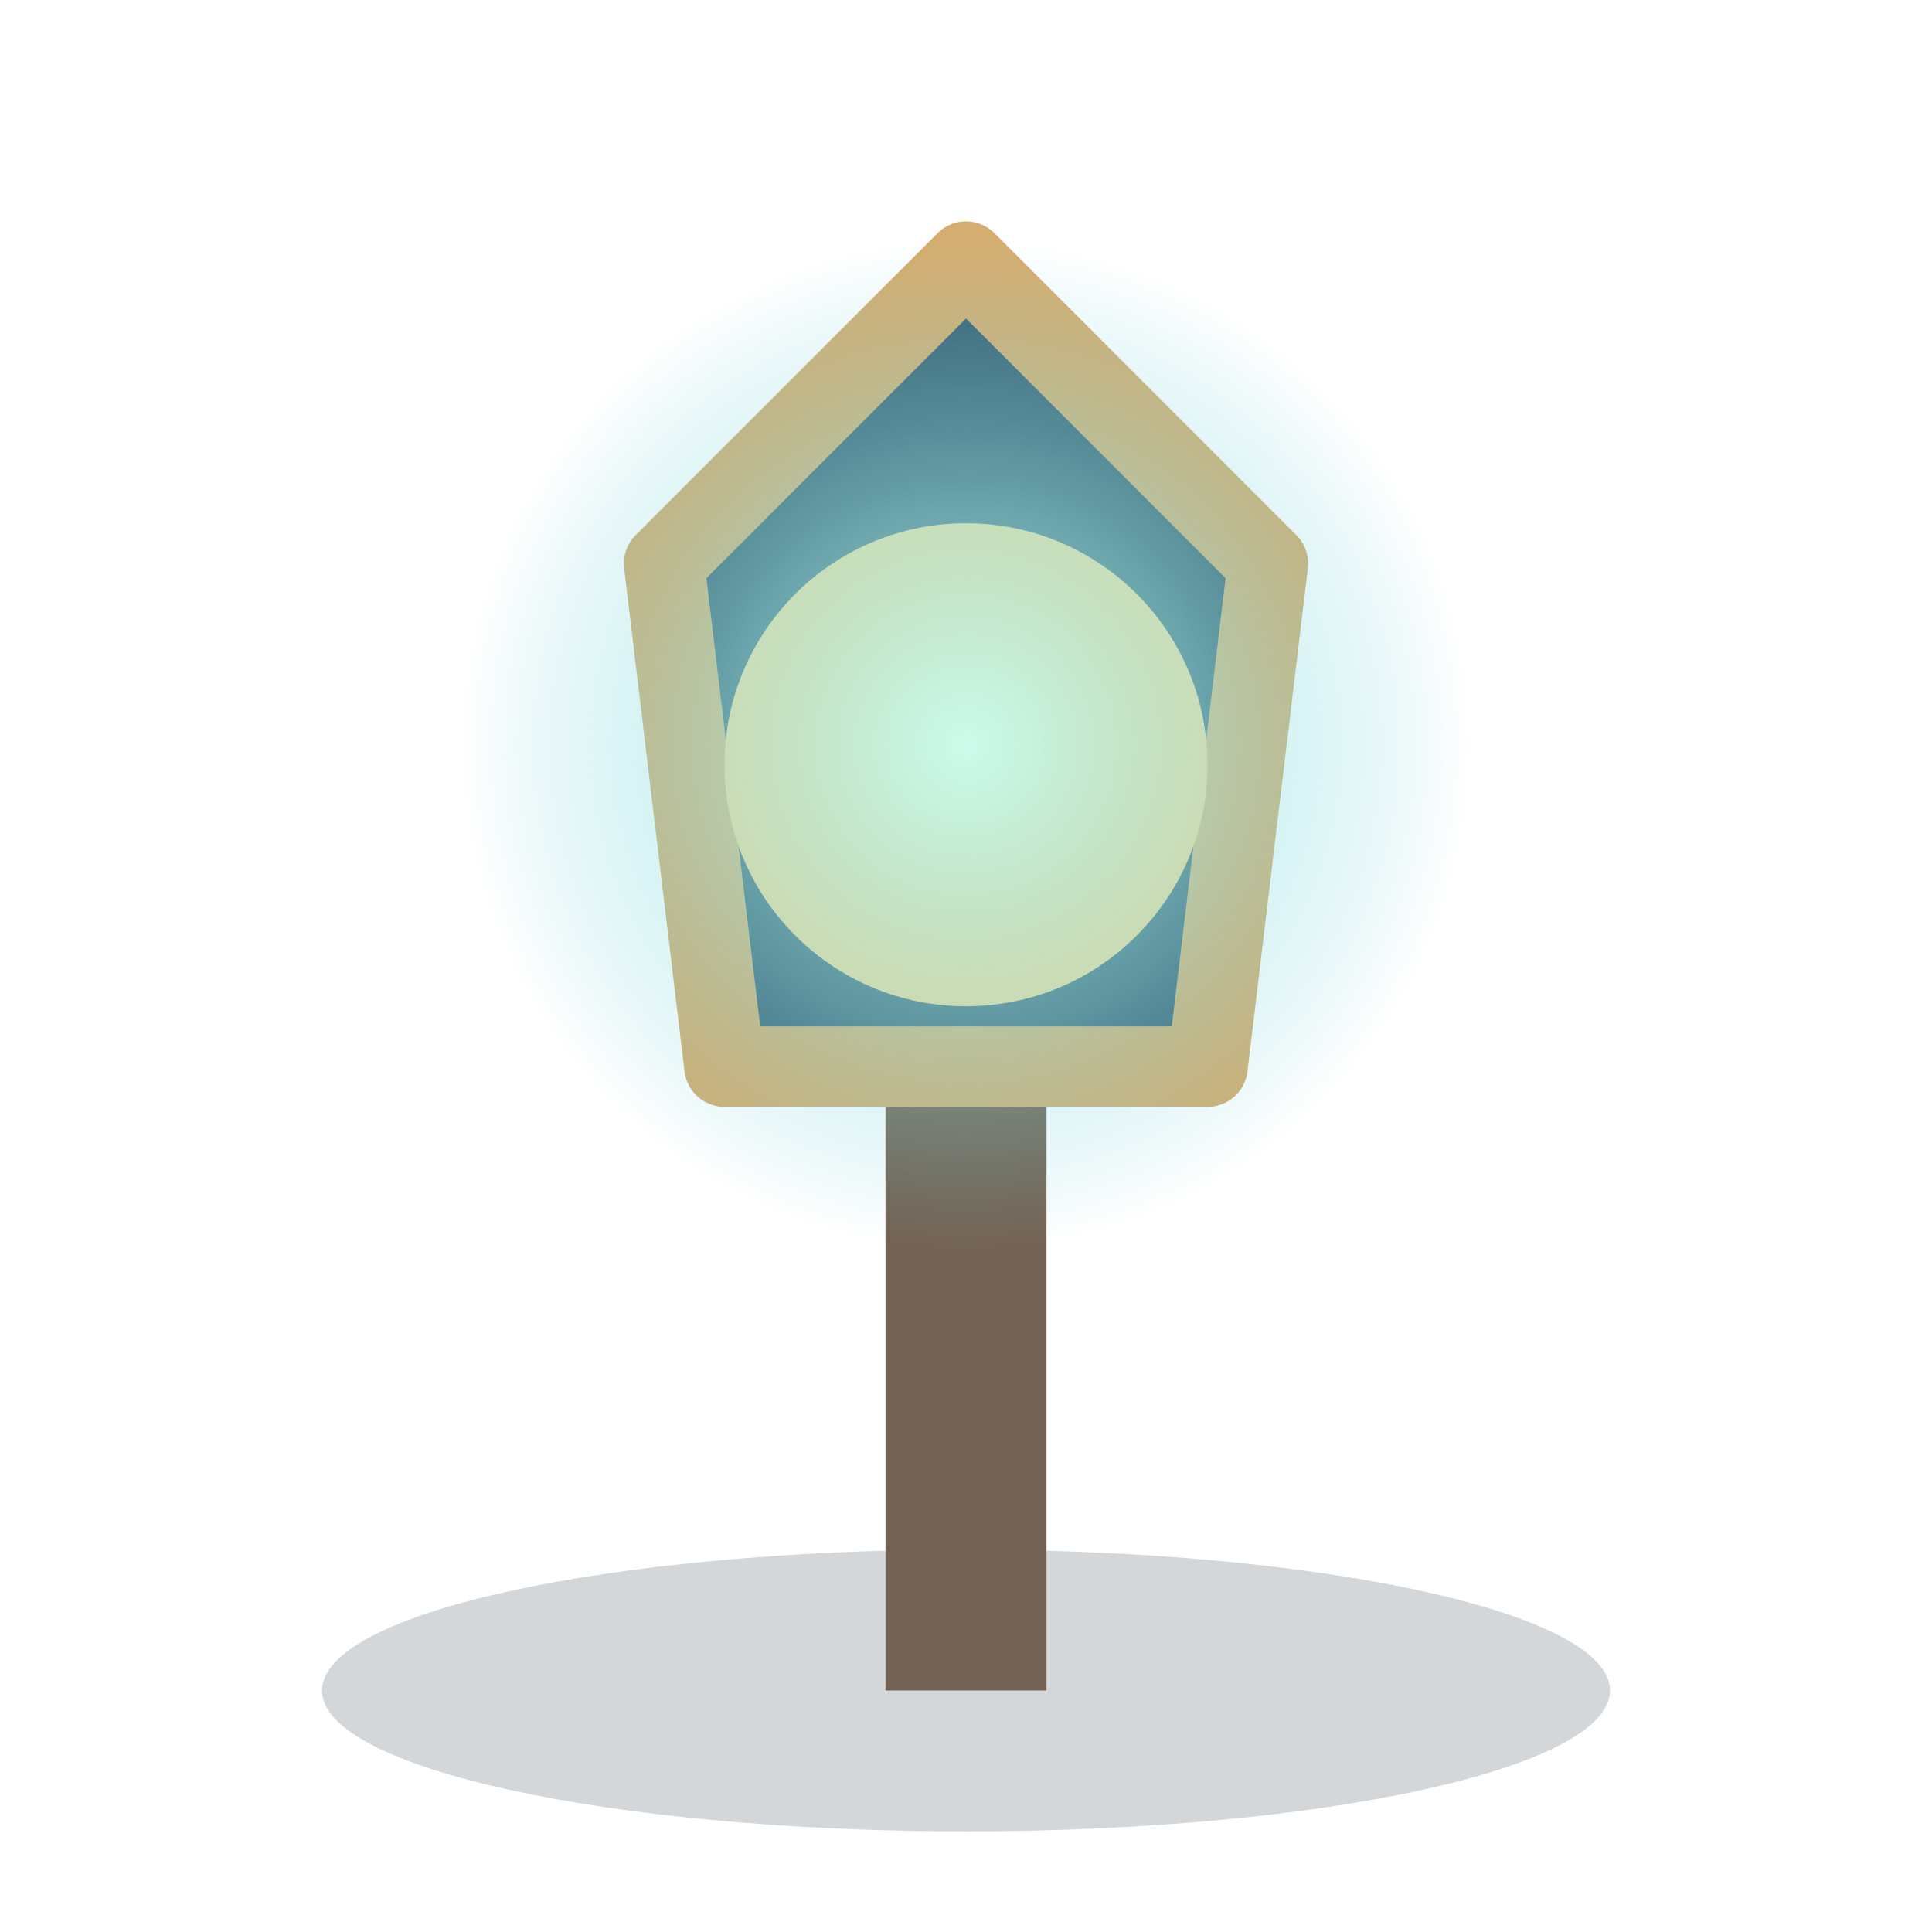
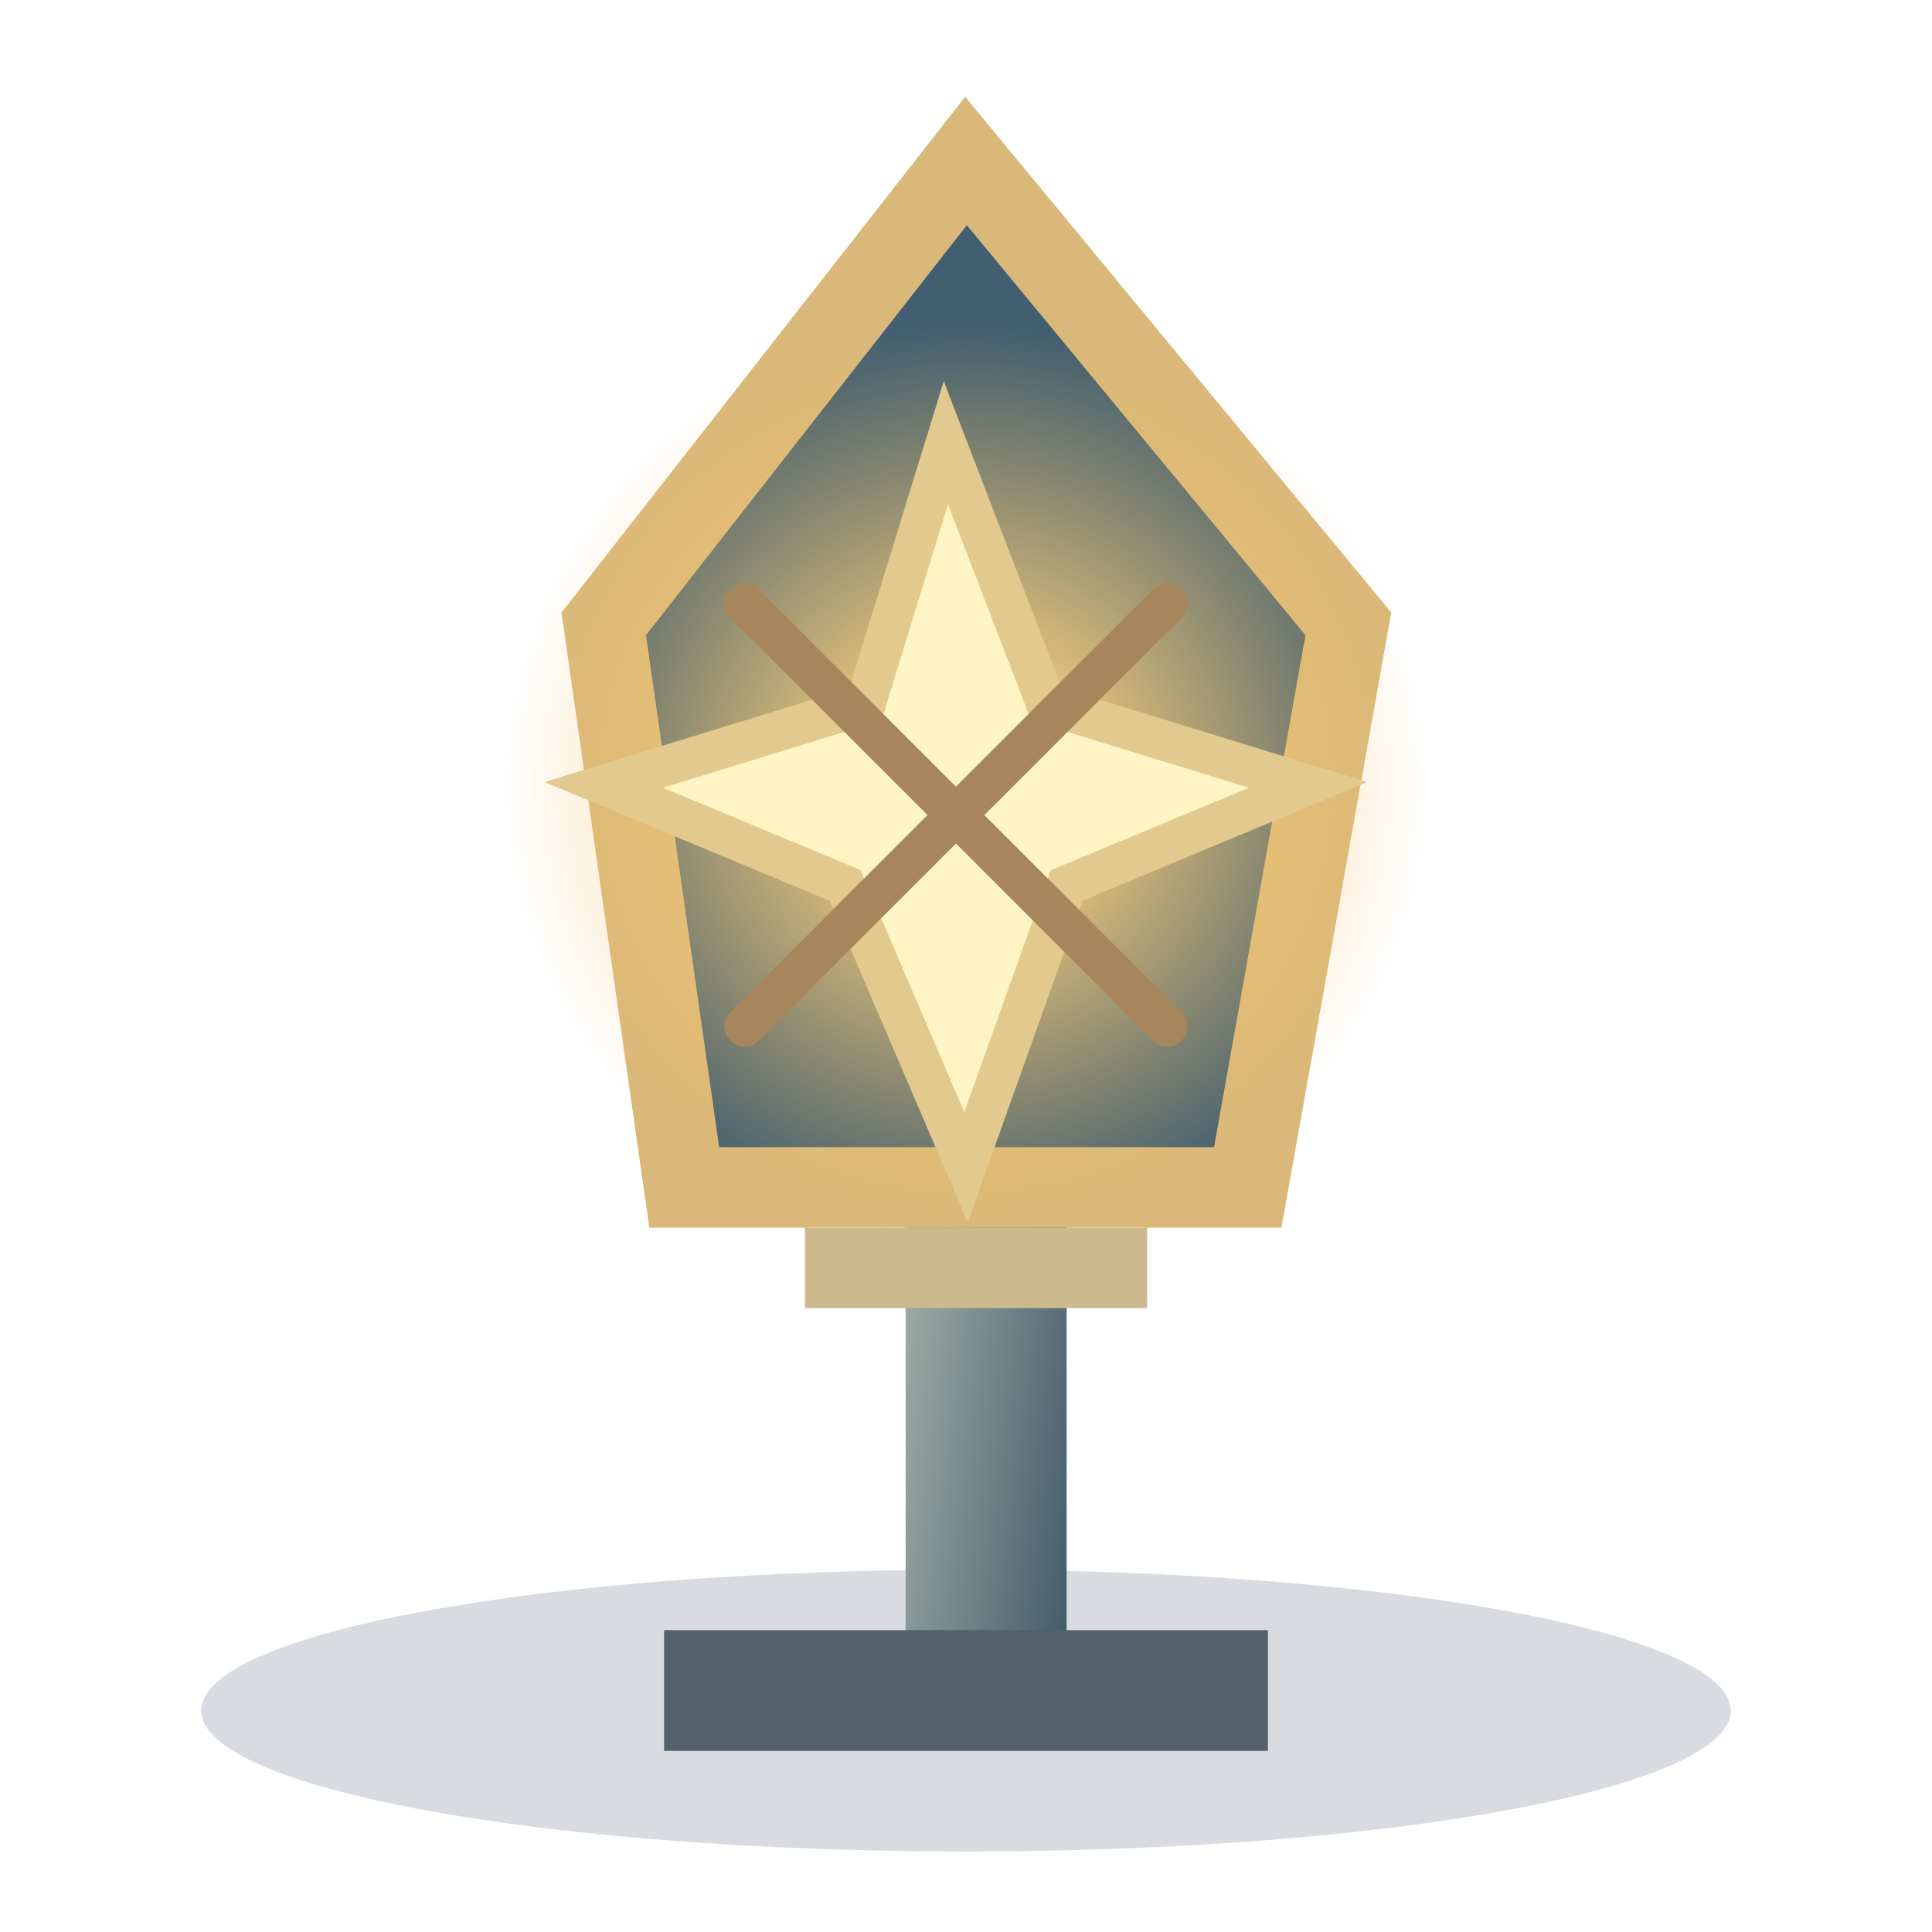
- <svg xmlns="http://www.w3.org/2000/svg" width="96" height="96" viewBox="0 0 96 96" shape-rendering="geometricPrecision">
+ <svg xmlns="http://www.w3.org/2000/svg" width="96" height="96" viewBox="0 0 96 96">
  <defs>
-     <linearGradient id="sky" x2="0" y2="1">
-       <stop stop-color="#2c6c91" />
-       <stop offset=".58" stop-color="#a0cbca" />
-       <stop offset="1" stop-color="#f6d7a7" />
+     <linearGradient id="wood" x1="0" y1="0" x2="1" y2="1">
+       <stop stop-color="#d1a273" />
+       <stop offset=".48" stop-color="#9b7252" />
+       <stop offset="1" stop-color="#665046" />
    </linearGradient>
-     <linearGradient id="sea" x2="0" y2="1">
-       <stop stop-color="#447f95" />
-       <stop offset="1" stop-color="#143c60" />
+     <linearGradient id="metal" x1="0" y1="0" x2="1" y2="1">
+       <stop stop-color="#d4cbbb" />
+       <stop offset=".38" stop-color="#96a4a0" />
+       <stop offset="1" stop-color="#405a69" />
    </linearGradient>
-     <linearGradient id="gold" x2="1" y2="1">
-       <stop stop-color="#fff4b4" />
-       <stop offset=".52" stop-color="#efc06e" />
-       <stop offset="1" stop-color="#9b7456" />
+     <linearGradient id="crystal" x1="0" y1="0" x2="1" y2="1">
+       <stop stop-color="#dffcf0" />
+       <stop offset=".5" stop-color="#8fe9e8" />
+       <stop offset="1" stop-color="#3a72ac" />
    </linearGradient>
-     <radialGradient id="halo">
-       <stop stop-color="#c9fff0" stop-opacity=".95" />
-       <stop offset="1" stop-color="#67cbd7" stop-opacity="0" />
+     <radialGradient id="lamp">
+       <stop stop-color="#fff2b7" stop-opacity="1" />
+       <stop offset=".35" stop-color="#f8ce7c" stop-opacity=".8" />
+       <stop offset="1" stop-color="#f4bf65" stop-opacity="0" />
    </radialGradient>
  </defs>
-   <ellipse cx="48" cy="84" rx="32" ry="7" fill="#28394933" stroke="none" stroke-width="0" />
-   <rect x="44" y="46" width="8" height="38" fill="#746354" stroke="none" stroke-width="0" />
-   <polygon points="33,28 48,13 63,28 60,53 36,53" fill="#3a6173" stroke="#d5ad70" stroke-width="4" stroke-linejoin="round" />
-   <circle cx="48" cy="38" r="12" fill="#f8d38b" stroke="none" stroke-width="0" />
-   <circle cx="48" cy="37" r="25" fill="url(#halo)" stroke="none" stroke-width="0" />
+   <ellipse cx="48" cy="85" rx="38" ry="7" fill="#172f49" opacity=".17" />
+   <rect x="45" y="26" width="8" height="58" fill="url(#metal)" />
+   <path d="M30 31 L48 8 L67 31 62 59 L34 59Z" fill="#415f71" stroke="#d9b879" stroke-width="4" />
+   <circle cx="48" cy="39" r="23" fill="url(#lamp)" />
+   <path d="M47 22 L52 35 65 39 53 44 48 58 42 44 30 39 43 35Z" fill="#fff4c4" stroke="#e2c98d" stroke-width="2" />
+   <path d="M37 30 L58 51 M58 30 L37 51" fill="none" stroke="#a8865c" stroke-width="2" stroke-linecap="round" stroke-linejoin="round" />
+   <rect x="40" y="61" width="17" height="4" fill="#ccb98d" />
+   <rect x="33" y="81" width="30" height="6" fill="#52616c" />
</svg>
